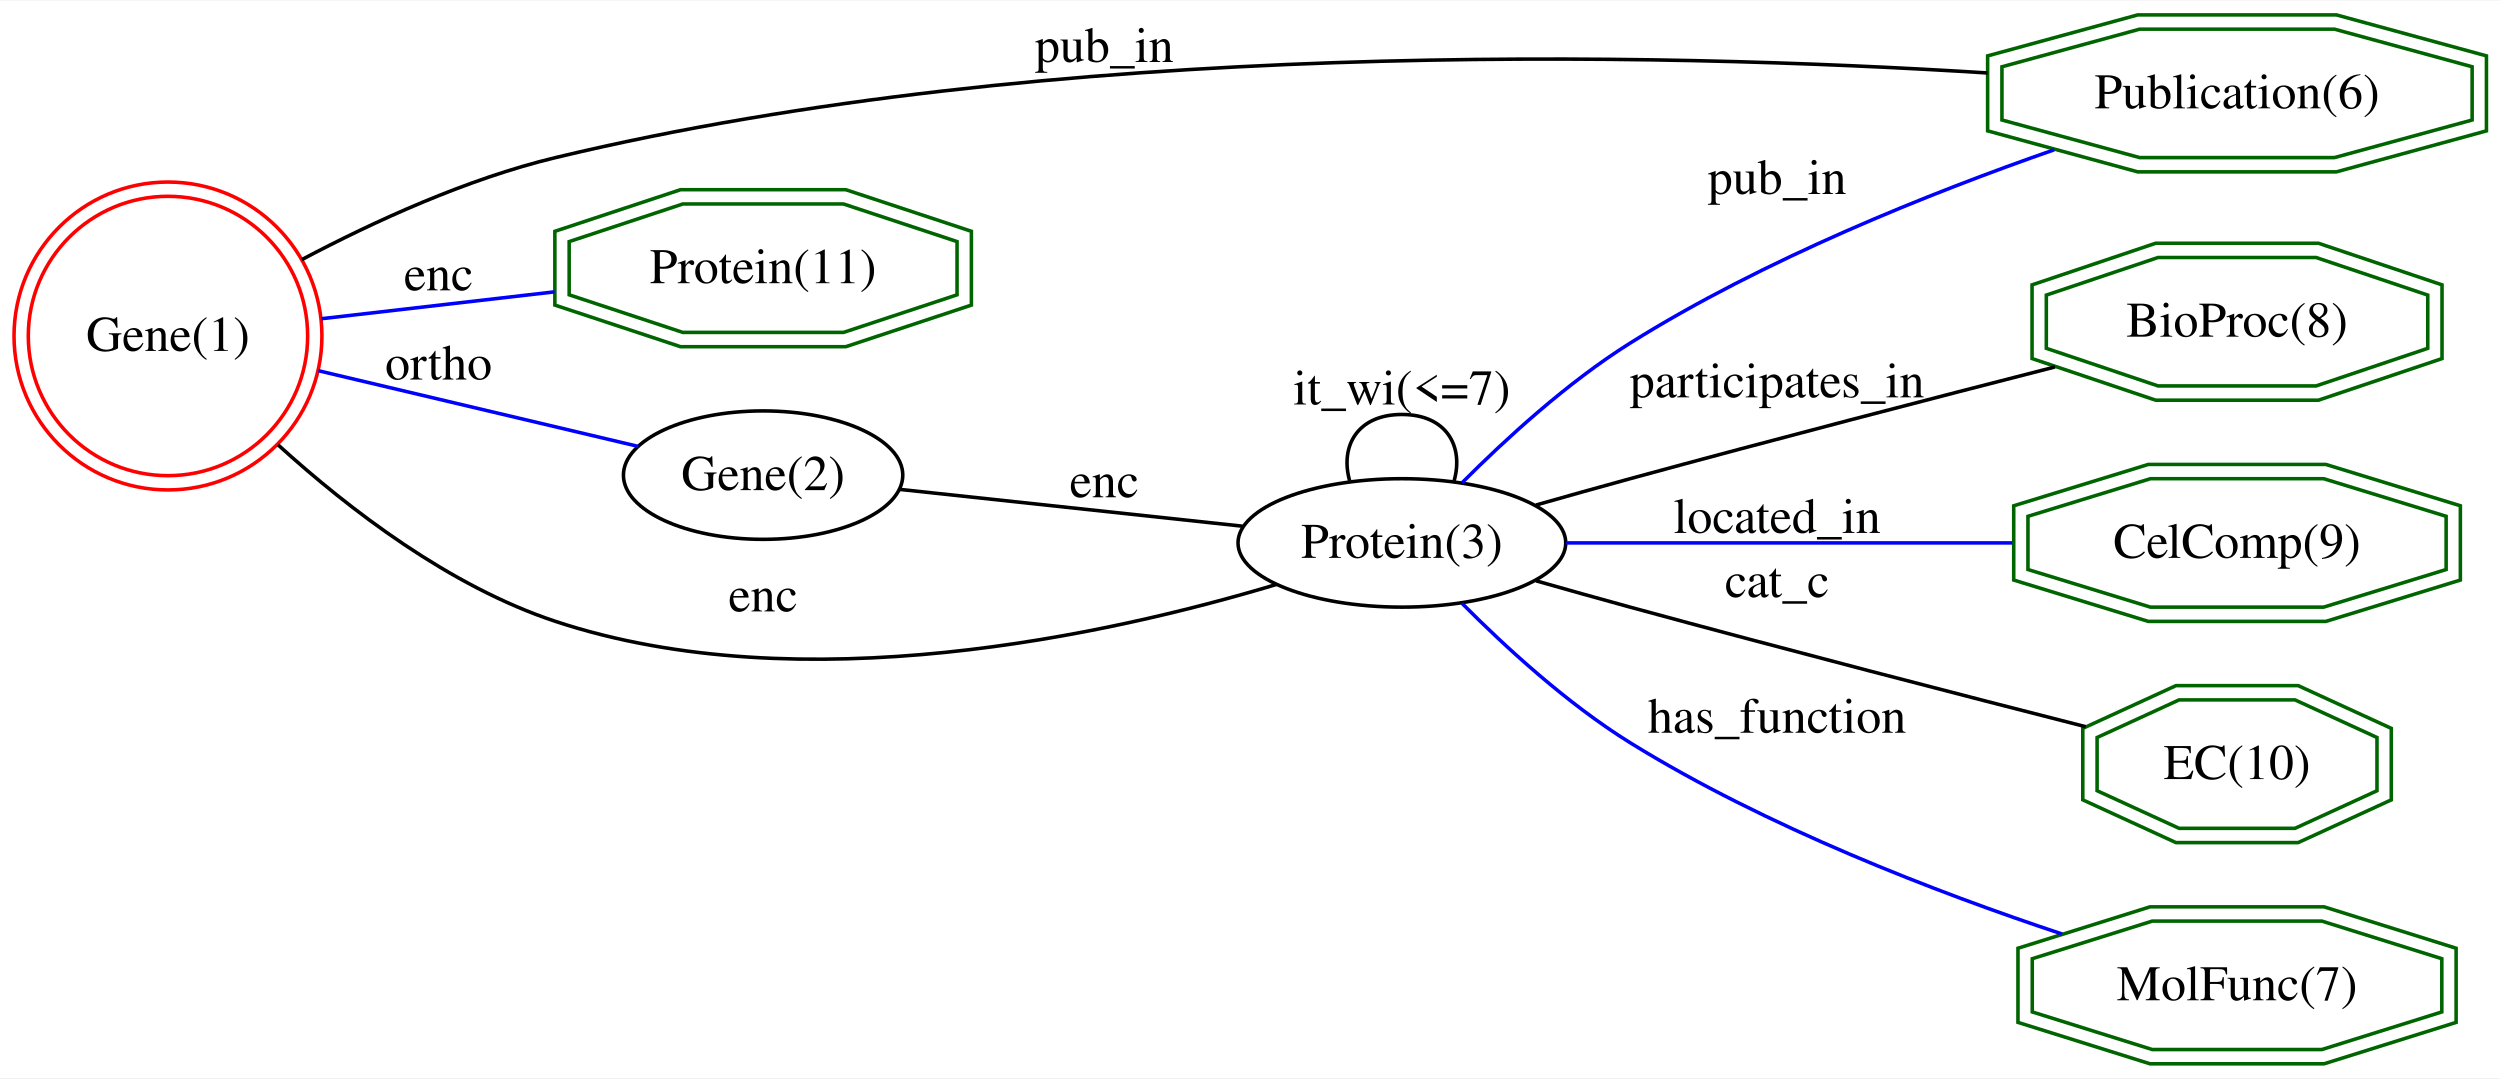
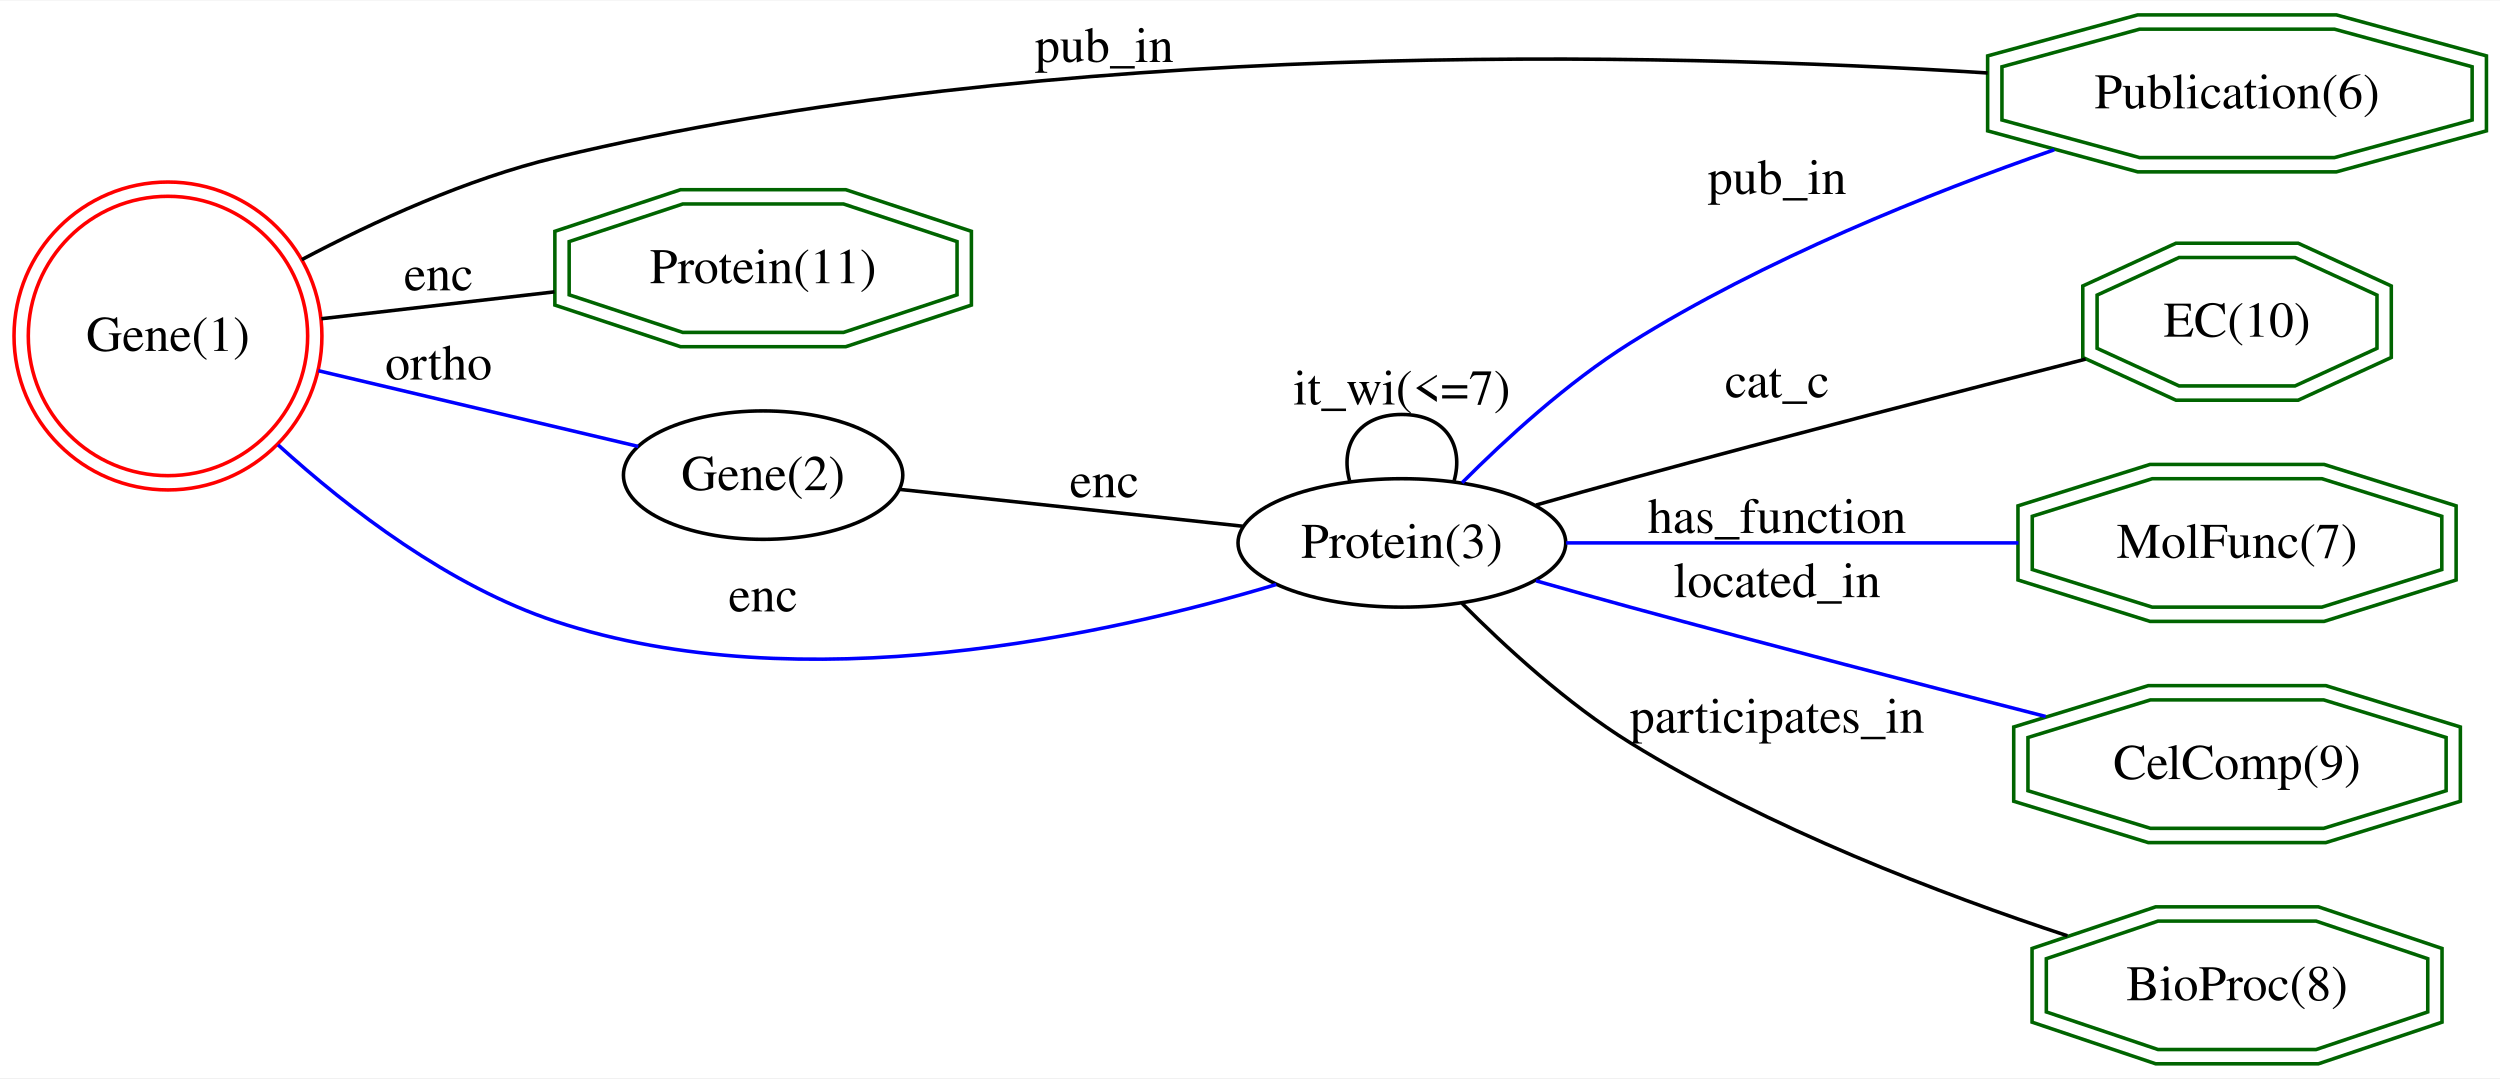
<svg xmlns="http://www.w3.org/2000/svg" width="934px" height="403px" viewBox="0.00 0.00 700.72 302.00">
  <g id="graph0" class="graph" transform=" rotate(0) translate(4 298)">
    <polygon fill="white" stroke="transparent" points="-4,4 -4,-298 696.72,-298 696.72,4 -4,4" />
    <g id="node1" class="node">
-       <polygon fill="none" stroke="darkgreen" points="676.47,-200.54 676.47,-215.46 645.16,-226 600.87,-226 569.56,-215.46 569.56,-200.54 600.87,-190 645.16,-190 676.47,-200.54" />
-       <polygon fill="none" stroke="darkgreen" points="680.47,-197.67 680.47,-218.33 645.81,-230 600.22,-230 565.56,-218.33 565.56,-197.67 600.22,-186 645.81,-186 680.47,-197.67" />
-       <text text-anchor="middle" x="623.02" y="-203.8" font-family="Times,serif" font-size="14.00">BioProc(8)</text>
+       <polygon fill="none" stroke="darkgreen" points="662.24,-200.54 662.24,-215.46 639.26,-226 606.77,-226 583.79,-215.46 583.79,-200.54 606.77,-190 639.26,-190 662.24,-200.54" />
+       <polygon fill="none" stroke="darkgreen" points="666.25,-197.98 666.25,-218.02 640.14,-230 605.89,-230 579.78,-218.02 579.78,-197.98 605.89,-186 640.14,-186 666.25,-197.98" />
+       <text text-anchor="middle" x="623.02" y="-203.8" font-family="Times,serif" font-size="14.00">EC(10)</text>
    </g>
    <g id="node2" class="node">
-       <polygon fill="none" stroke="darkgreen" points="681.62,-138.54 681.62,-153.46 647.29,-164 598.74,-164 564.41,-153.46 564.41,-138.54 598.74,-128 647.29,-128 681.62,-138.54" />
-       <polygon fill="none" stroke="darkgreen" points="685.61,-135.59 685.61,-156.41 647.89,-168 598.14,-168 560.42,-156.41 560.42,-135.59 598.14,-124 647.89,-124 685.61,-135.59" />
-       <text text-anchor="middle" x="623.02" y="-141.8" font-family="Times,serif" font-size="14.00">CelComp(9)</text>
+       <polygon fill="none" stroke="darkgreen" points="680.41,-138.54 680.41,-153.46 646.79,-164 599.24,-164 565.62,-153.46 565.62,-138.54 599.24,-128 646.79,-128 680.41,-138.54" />
+       <polygon fill="none" stroke="darkgreen" points="684.42,-135.61 684.42,-156.39 647.4,-168 598.63,-168 561.61,-156.39 561.61,-135.61 598.63,-124 647.4,-124 684.42,-135.61" />
+       <text text-anchor="middle" x="623.02" y="-141.8" font-family="Times,serif" font-size="14.00">MolFunc(7)</text>
    </g>
    <g id="node3" class="node">
-       <polygon fill="none" stroke="darkgreen" points="662.24,-76.54 662.24,-91.46 639.26,-102 606.77,-102 583.79,-91.46 583.79,-76.54 606.77,-66 639.26,-66 662.24,-76.54" />
-       <polygon fill="none" stroke="darkgreen" points="666.25,-73.98 666.25,-94.02 640.14,-106 605.89,-106 579.78,-94.02 579.78,-73.98 605.89,-62 640.14,-62 666.25,-73.98" />
-       <text text-anchor="middle" x="623.02" y="-79.8" font-family="Times,serif" font-size="14.00">EC(10)</text>
+       <polygon fill="none" stroke="darkgreen" points="681.62,-76.54 681.62,-91.46 647.29,-102 598.74,-102 564.41,-91.46 564.41,-76.54 598.74,-66 647.29,-66 681.62,-76.54" />
+       <polygon fill="none" stroke="darkgreen" points="685.61,-73.59 685.61,-94.41 647.89,-106 598.14,-106 560.42,-94.41 560.42,-73.59 598.14,-62 647.89,-62 685.61,-73.59" />
+       <text text-anchor="middle" x="623.02" y="-79.8" font-family="Times,serif" font-size="14.00">CelComp(9)</text>
    </g>
    <g id="node4" class="node">
-       <polygon fill="none" stroke="darkgreen" points="680.41,-14.54 680.41,-29.46 646.79,-40 599.24,-40 565.62,-29.46 565.62,-14.54 599.24,-4 646.79,-4 680.41,-14.54" />
-       <polygon fill="none" stroke="darkgreen" points="684.42,-11.61 684.42,-32.39 647.4,-44 598.63,-44 561.61,-32.39 561.61,-11.61 598.63,0 647.4,0 684.42,-11.61" />
-       <text text-anchor="middle" x="623.02" y="-17.8" font-family="Times,serif" font-size="14.00">MolFunc(7)</text>
+       <polygon fill="none" stroke="darkgreen" points="676.47,-14.54 676.47,-29.46 645.16,-40 600.87,-40 569.56,-29.46 569.56,-14.54 600.87,-4 645.16,-4 676.47,-14.54" />
+       <polygon fill="none" stroke="darkgreen" points="680.47,-11.67 680.47,-32.33 645.81,-44 600.22,-44 565.56,-32.33 565.56,-11.67 600.22,0 645.81,0 680.47,-11.67" />
+       <text text-anchor="middle" x="623.02" y="-17.8" font-family="Times,serif" font-size="14.00">BioProc(8)</text>
    </g>
    <g id="node5" class="node">
      <polygon fill="none" stroke="darkgreen" points="688.91,-264.54 688.91,-279.46 650.31,-290 595.72,-290 557.12,-279.46 557.12,-264.54 595.72,-254 650.31,-254 688.91,-264.54" />
      <polygon fill="none" stroke="darkgreen" points="692.92,-261.49 692.92,-282.51 650.85,-294 595.18,-294 553.11,-282.51 553.11,-261.49 595.18,-250 650.85,-250 692.92,-261.49" />
      <text text-anchor="middle" x="623.02" y="-267.8" font-family="Times,serif" font-size="14.00">Publication(6)</text>
    </g>
    <g id="node6" class="node">
      <ellipse fill="none" stroke="red" cx="43.08" cy="-204" rx="39.15" ry="39.15" />
      <ellipse fill="none" stroke="red" cx="43.08" cy="-204" rx="43.15" ry="43.15" />
      <text text-anchor="middle" x="43.08" y="-199.8" font-family="Times,serif" font-size="14.00">Gene(1)</text>
    </g>
    <g id="edge11" class="edge">
      <path fill="none" stroke="black" d="M80.6,-225.41C100.84,-236.11 126.86,-248.03 151.71,-254 291.14,-287.5 460.43,-283.53 553.11,-277.72" />
      <text text-anchor="middle" x="305.52" y="-280.8" font-family="Times,serif" font-size="14.00">pub_in</text>
    </g>
    <g id="node7" class="node">
      <polygon fill="none" stroke="darkgreen" points="264.25,-215.54 264.25,-230.46 232.41,-241 187.38,-241 155.53,-230.46 155.53,-215.54 187.38,-205 232.41,-205 264.25,-215.54" />
      <polygon fill="none" stroke="darkgreen" points="268.27,-212.66 268.27,-233.34 233.06,-245 186.73,-245 151.52,-233.34 151.52,-212.66 186.73,-201 233.06,-201 268.27,-212.66" />
      <text text-anchor="middle" x="209.89" y="-218.8" font-family="Times,serif" font-size="14.00">Protein(11)</text>
    </g>
-     <g id="edge8" class="edge">
-       <path fill="none" stroke="blue" d="M86.09,-208.84C105.93,-211.13 129.92,-213.9 151.41,-216.37" />
+     <g id="edge9" class="edge">
+       <path fill="none" stroke="black" d="M86.09,-208.84C105.93,-211.13 129.92,-213.9 151.41,-216.37" />
      <text text-anchor="middle" x="118.93" y="-216.8" font-family="Times,serif" font-size="14.00">enc</text>
    </g>
    <g id="node8" class="node">
      <ellipse fill="none" stroke="black" cx="209.89" cy="-165" rx="39.15" ry="18" />
      <text text-anchor="middle" x="209.89" y="-160.8" font-family="Times,serif" font-size="14.00">Gene(2)</text>
    </g>
    <g id="edge10" class="edge">
      <path fill="none" stroke="blue" d="M85.24,-194.26C112.89,-187.72 148.89,-179.2 174.91,-173.04" />
      <text text-anchor="middle" x="118.93" y="-191.8" font-family="Times,serif" font-size="14.00">ortho</text>
    </g>
    <g id="node9" class="node">
      <ellipse fill="none" stroke="black" cx="388.93" cy="-146" rx="45.93" ry="18" />
      <text text-anchor="middle" x="388.93" y="-141.8" font-family="Times,serif" font-size="14.00">Protein(3)</text>
    </g>
-     <g id="edge9" class="edge">
-       <path fill="none" stroke="black" d="M73.93,-173.49C93.99,-155.26 122.09,-133.8 151.71,-124 220.72,-101.16 306.86,-120.27 353.71,-134.34" />
+     <g id="edge8" class="edge">
+       <path fill="none" stroke="blue" d="M73.93,-173.49C93.99,-155.26 122.09,-133.8 151.71,-124 220.72,-101.16 306.86,-120.27 353.71,-134.34" />
      <text text-anchor="middle" x="209.89" y="-126.8" font-family="Times,serif" font-size="14.00">enc</text>
    </g>
    <g id="edge1" class="edge">
      <path fill="none" stroke="black" d="M248.01,-161.02C276.09,-158 314.74,-153.85 344.31,-150.68" />
      <text text-anchor="middle" x="305.52" y="-158.8" font-family="Times,serif" font-size="14.00">enc</text>
    </g>
-     <g id="edge6" class="edge">
-       <path fill="none" stroke="black" d="M426.52,-156.62C435.16,-159.08 444.34,-161.66 452.9,-164 492.85,-174.91 538.28,-186.69 571.98,-195.32" />
-       <text text-anchor="middle" x="494.1" y="-186.8" font-family="Times,serif" font-size="14.00">participates_in</text>
+     <g id="edge2" class="edge">
+       <path fill="none" stroke="black" d="M426.52,-156.62C435.16,-159.08 444.34,-161.66 452.9,-164 496.36,-175.86 546.31,-188.77 580.59,-197.52" />
+       <text text-anchor="middle" x="494.1" y="-186.8" font-family="Times,serif" font-size="14.00">cat_c</text>
+     </g>
+     <g id="edge3" class="edge">
+       <path fill="none" stroke="blue" d="M434.96,-146C471.07,-146 522.11,-146 561.75,-146" />
+       <text text-anchor="middle" x="494.1" y="-148.8" font-family="Times,serif" font-size="14.00">has_function</text>
    </g>
    <g id="edge5" class="edge">
-       <path fill="none" stroke="blue" d="M434.96,-146C470.55,-146 520.62,-146 560,-146" />
-       <text text-anchor="middle" x="494.1" y="-148.8" font-family="Times,serif" font-size="14.00">located_in</text>
+       <path fill="none" stroke="blue" d="M426.52,-135.38C435.16,-132.92 444.34,-130.34 452.9,-128 491.82,-117.37 535.95,-105.91 569.37,-97.35" />
+       <text text-anchor="middle" x="494.1" y="-130.8" font-family="Times,serif" font-size="14.00">located_in</text>
    </g>
-     <g id="edge2" class="edge">
-       <path fill="none" stroke="black" d="M426.52,-135.38C435.16,-132.92 444.34,-130.34 452.9,-128 496.36,-116.14 546.31,-103.23 580.59,-94.48" />
-       <text text-anchor="middle" x="494.1" y="-130.8" font-family="Times,serif" font-size="14.00">cat_c</text>
-     </g>
-     <g id="edge3" class="edge">
-       <path fill="none" stroke="blue" d="M405.77,-129.08C417.8,-116.97 435.24,-100.94 452.9,-90 491.1,-66.34 538.95,-48 574,-36.37" />
-       <text text-anchor="middle" x="494.1" y="-92.8" font-family="Times,serif" font-size="14.00">has_function</text>
+     <g id="edge6" class="edge">
+       <path fill="none" stroke="black" d="M405.77,-129.08C417.8,-116.97 435.24,-100.94 452.9,-90 491.64,-66 540.3,-47.49 575.47,-35.88" />
+       <text text-anchor="middle" x="494.1" y="-92.8" font-family="Times,serif" font-size="14.00">participates_in</text>
    </g>
    <g id="edge7" class="edge">
      <path fill="none" stroke="blue" d="M405.8,-162.86C417.85,-174.95 435.29,-190.97 452.9,-202 490.33,-225.45 536.97,-244.07 571.78,-256.2" />
      <text text-anchor="middle" x="494.1" y="-243.8" font-family="Times,serif" font-size="14.00">pub_in</text>
    </g>
    <g id="edge4" class="edge">
      <path fill="none" stroke="black" d="M374.29,-163.41C371.56,-173.09 376.44,-182 388.93,-182 401.43,-182 406.31,-173.09 403.57,-163.41" />
      <text text-anchor="middle" x="388.93" y="-184.8" font-family="Times,serif" font-size="14.00">it_wi(&lt;=7)</text>
    </g>
  </g>
</svg>
